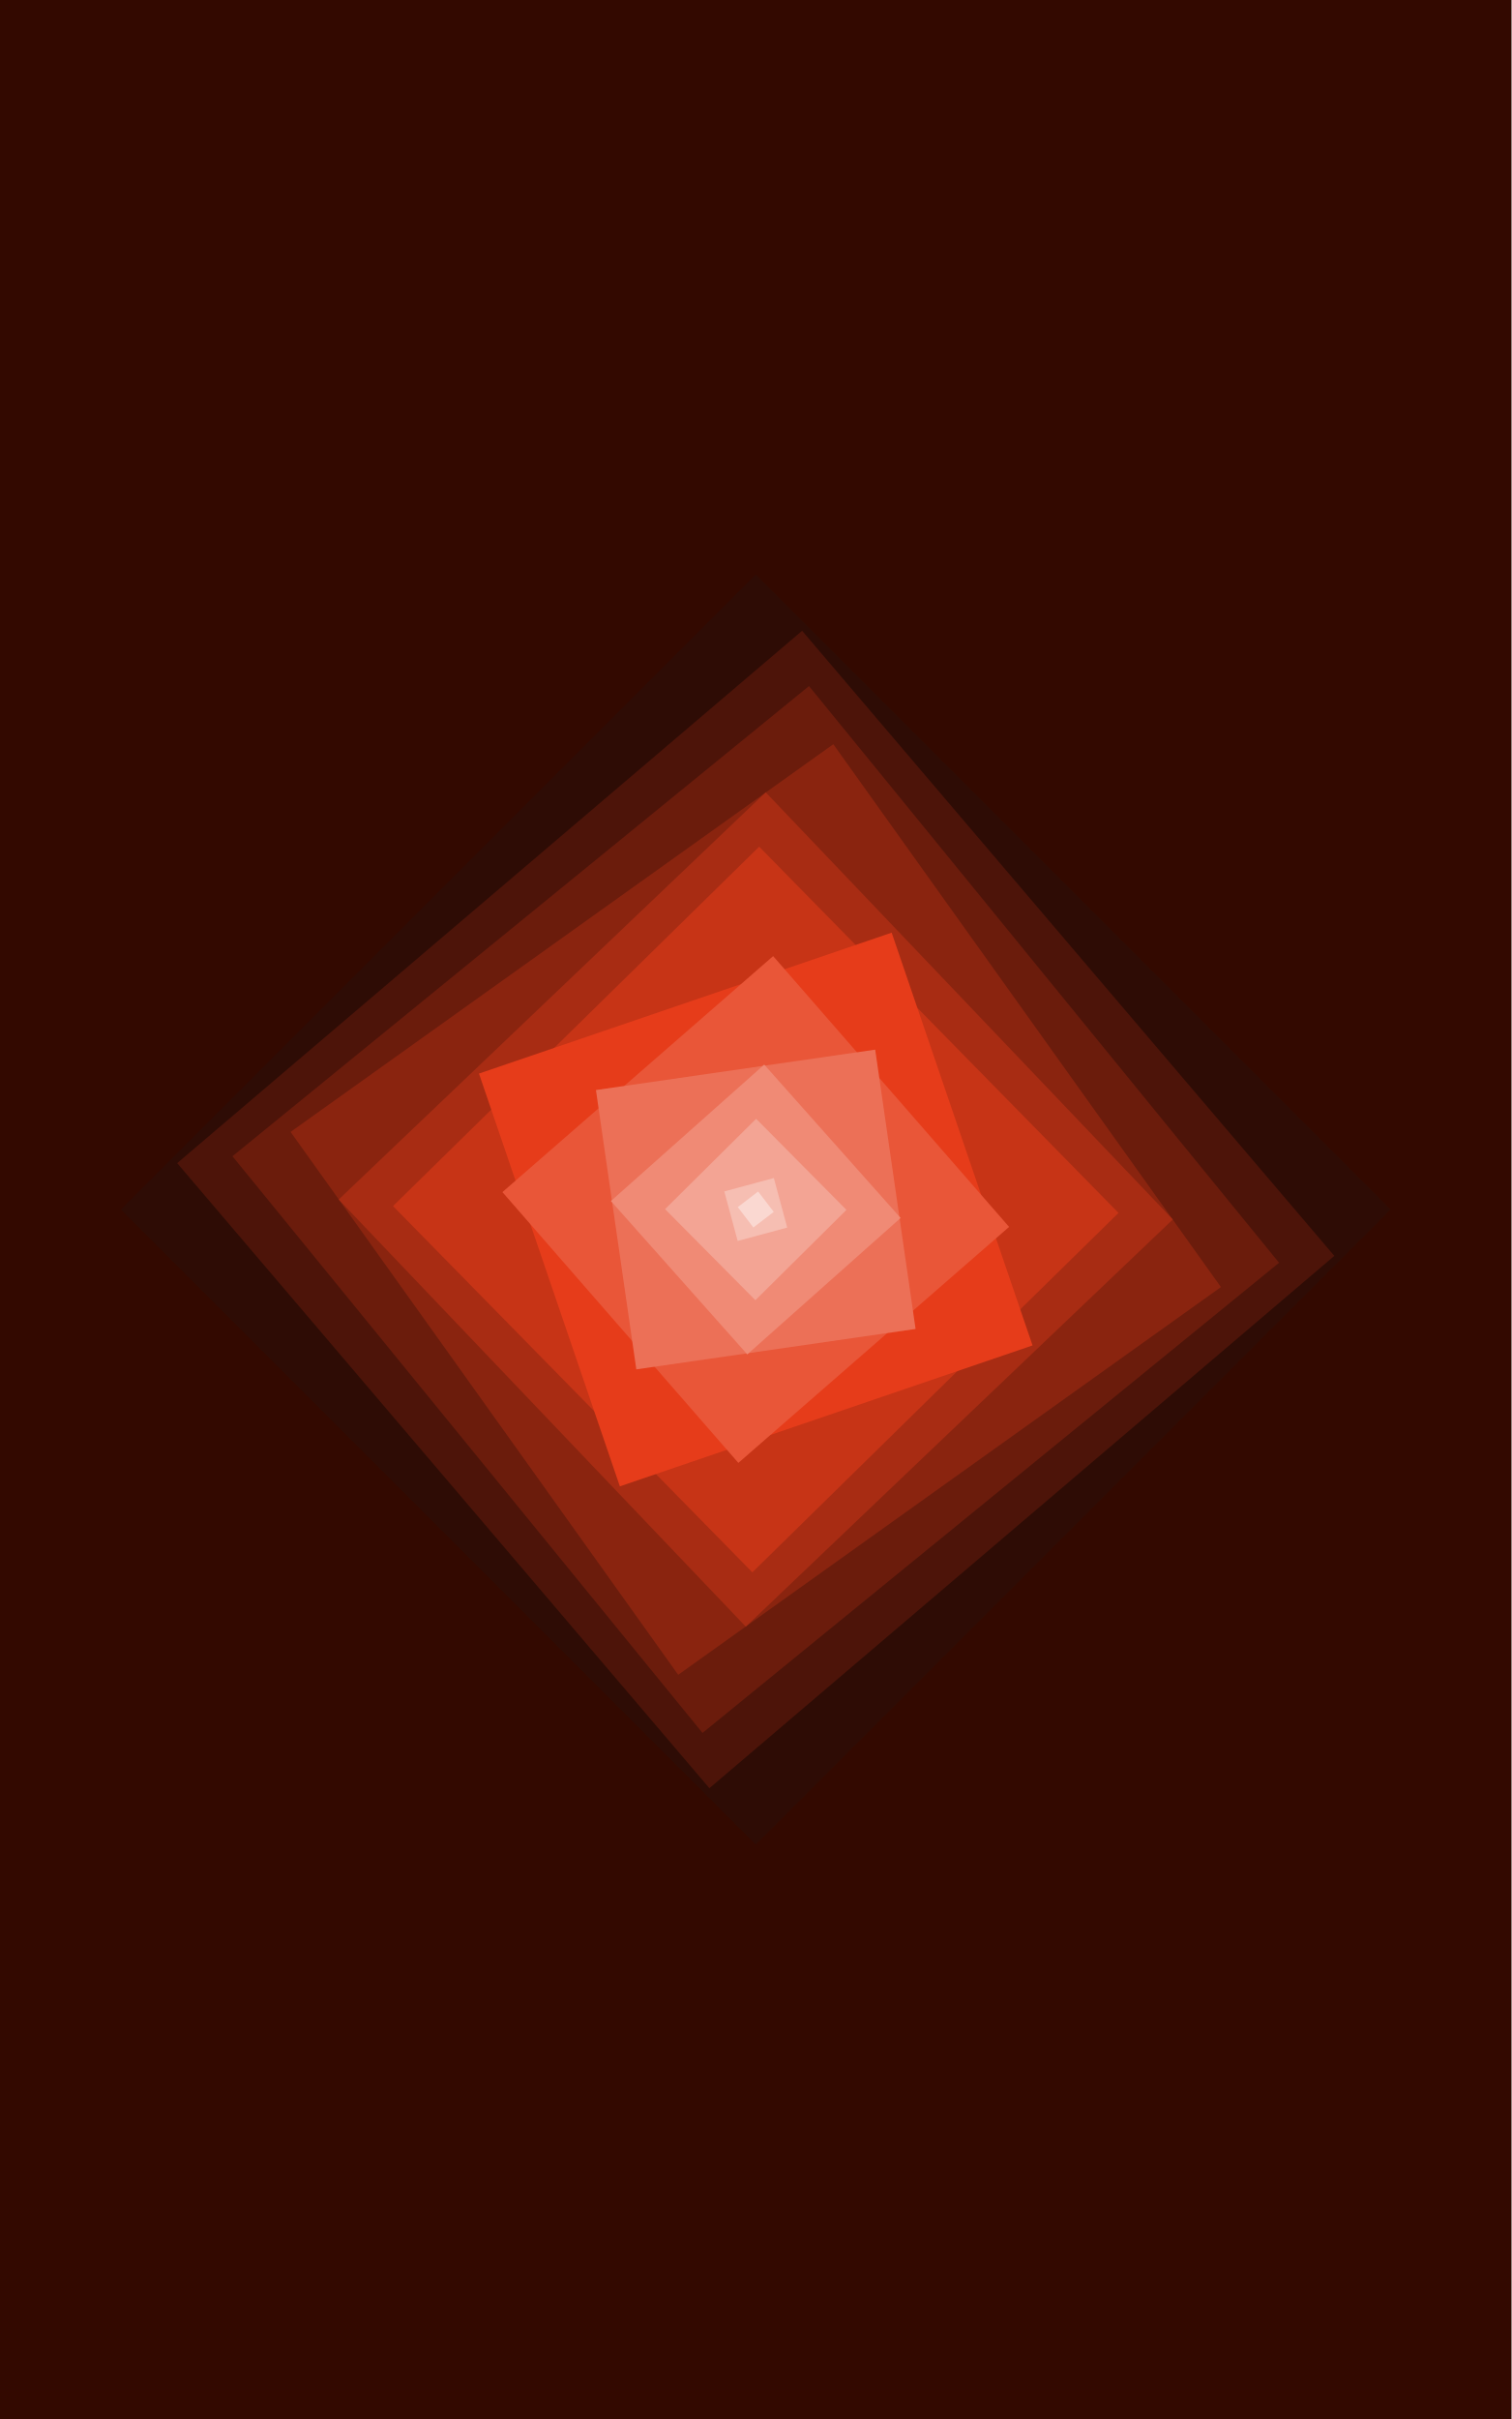
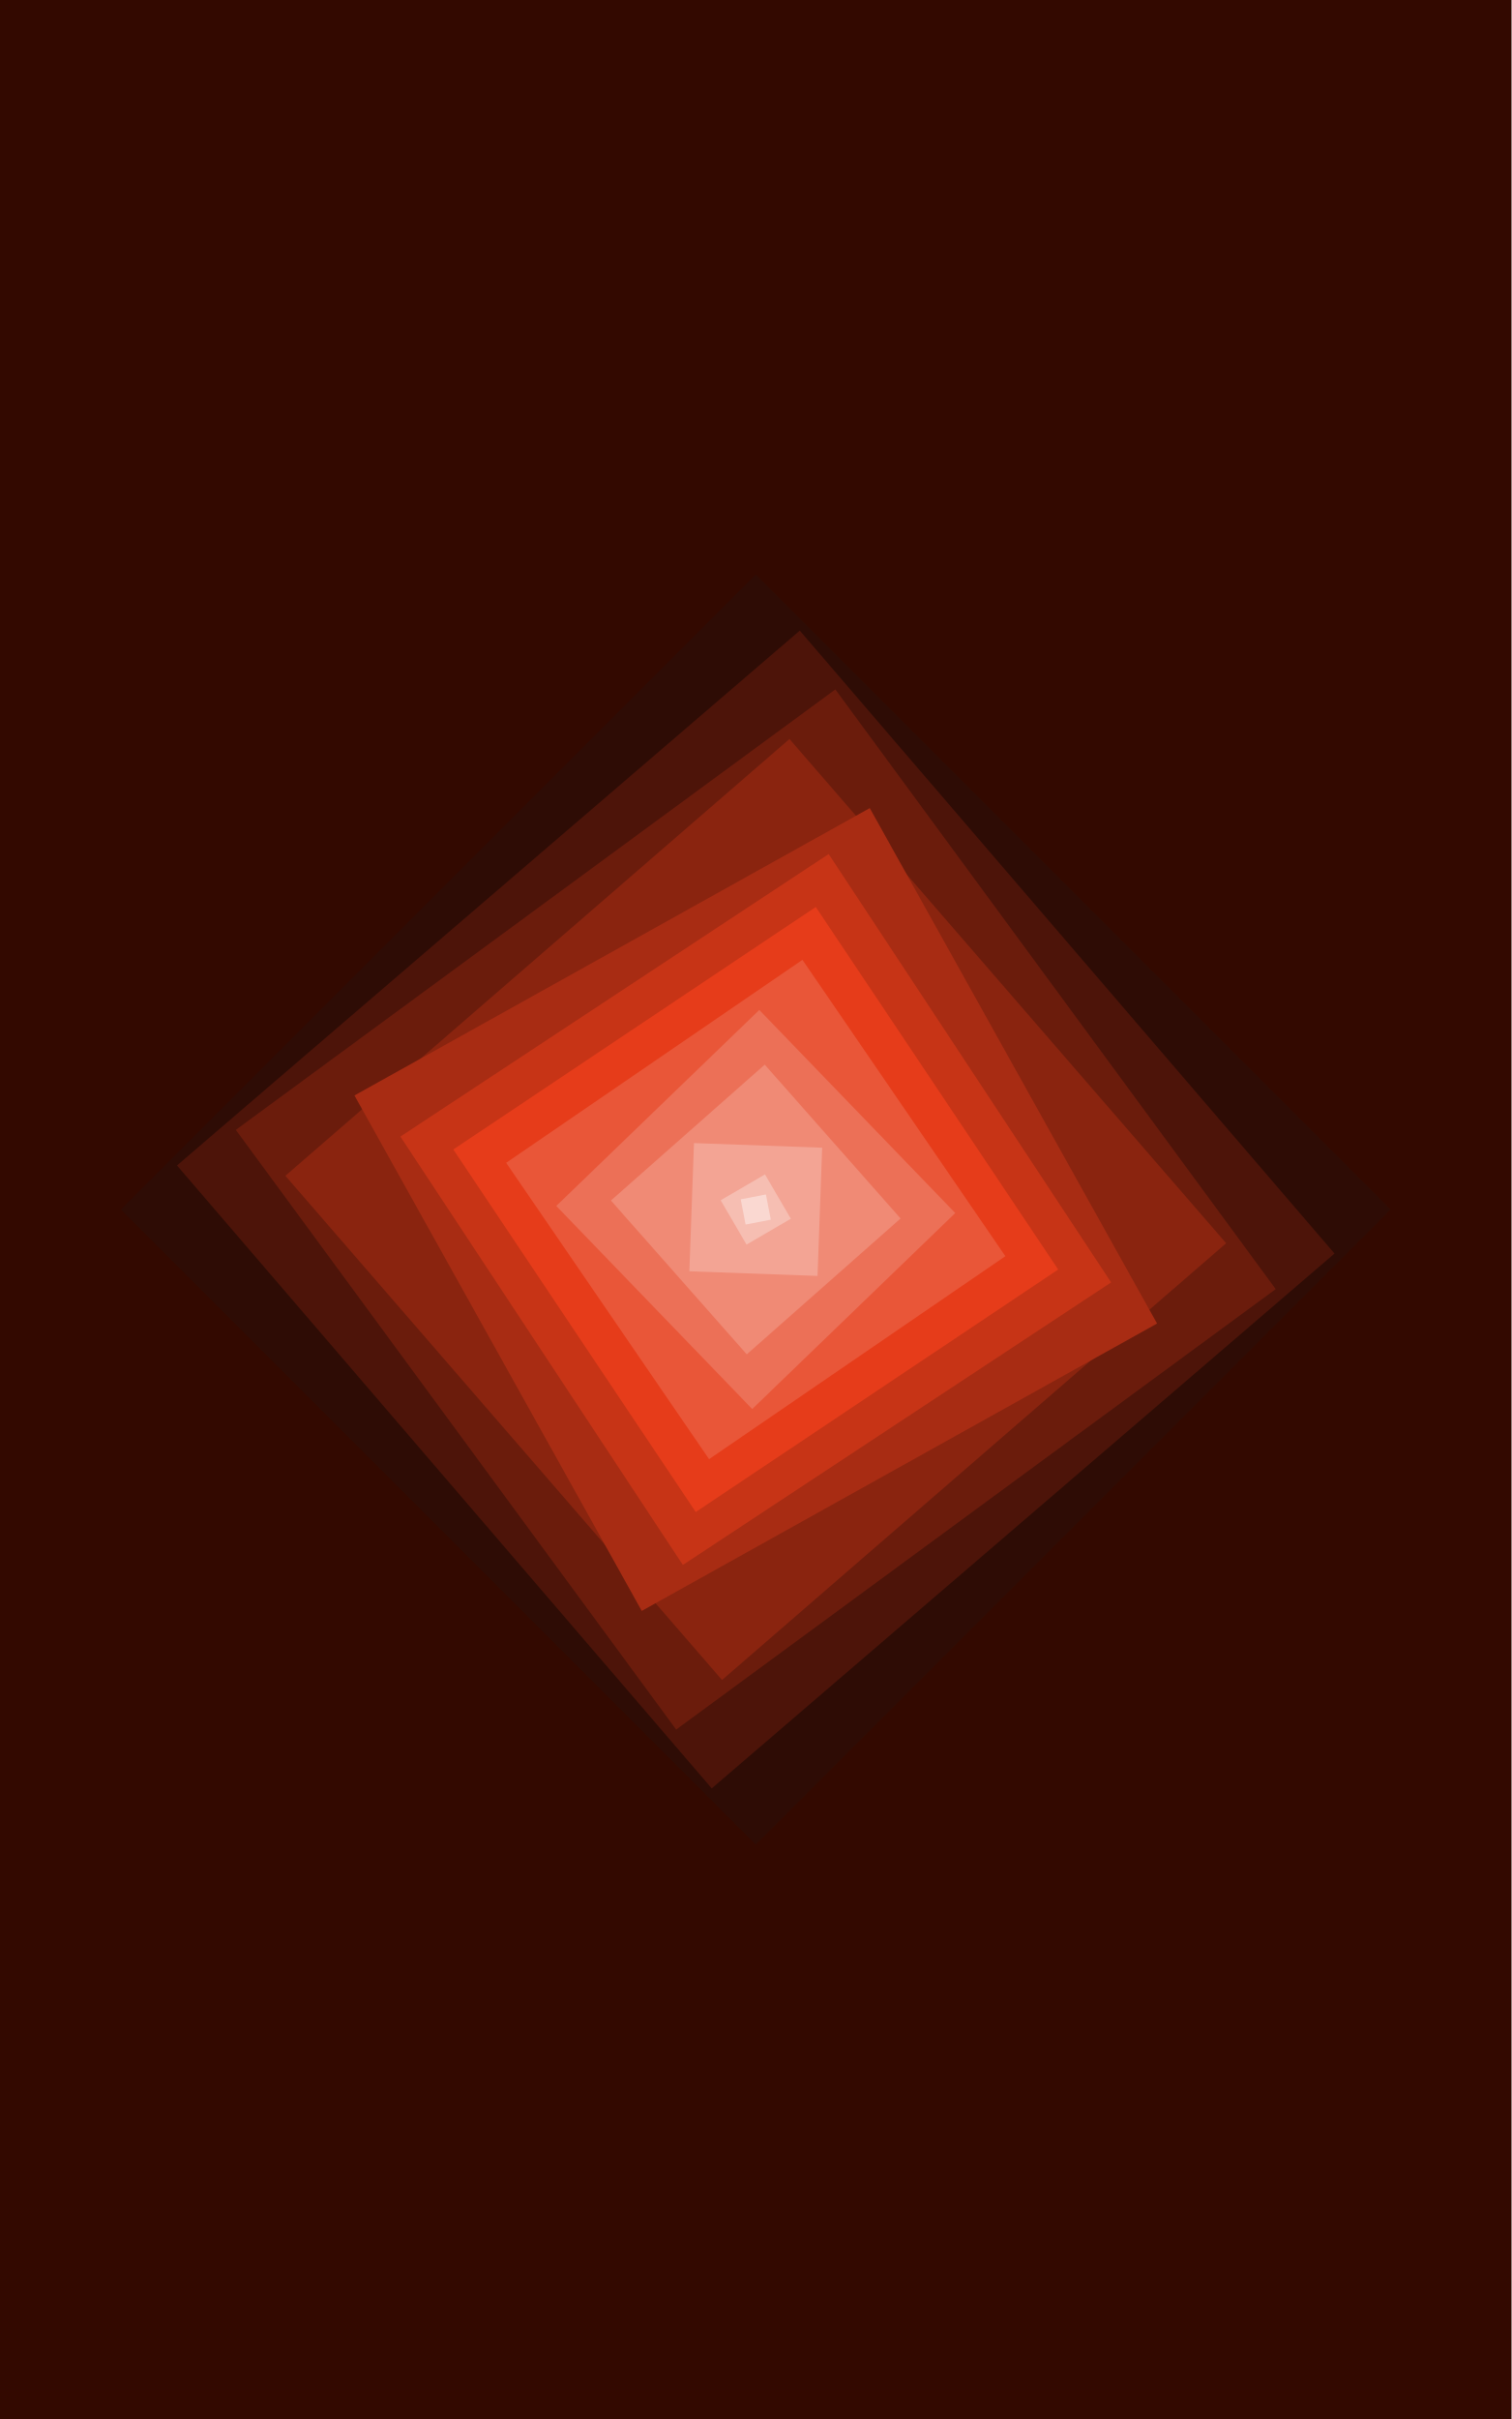
<svg xmlns="http://www.w3.org/2000/svg" viewBox="0 0 500 800" width="500" height="800" version="1.1">
  <rect width="500" height="800" fill="hsl(10,100%, 10%)" />
  <path d="M460,400L250,610L40,400L250,190z" fill="hsl(10,80%, 10%  )" />
-   <path d="M441.387,415.336L234.664,591.387L58.613,384.664L265.336,208.613z" fill="hsl(10,80%, 16.667%  )" />
-   <path d="M423.106,417.612L232.388,573.106L76.894,382.388L267.612,226.894z" fill="hsl(10,80%, 23.333%  )" />
-   <path d="M403.876,425.656L224.344,553.876L96.124,374.344L275.656,246.124z" fill="hsl(10,80%, 30%  )" />
-   <path d="M387.961,403.294L246.706,537.961L112.039,396.706L253.294,262.039z" fill="hsl(10,80%, 36.667%  )" />
-   <path d="M369.995,401.129L248.871,519.995L130.005,398.871L251.129,280.005z" fill="hsl(10,80%, 43.333%  )" />
-   <path d="M341.559,444.955L205.045,491.559L158.441,355.045L294.955,308.441z" fill="hsl(10,80%, 50%  )" />
-   <path d="M333.803,405.754L244.246,483.803L166.197,394.246L255.754,316.197z" fill="hsl(10,80%, 56.667%  )" />
-   <path d="M302.867,439.51L210.49,452.867L197.133,360.49L289.51,347.133z" fill="hsl(10,80%, 63.333%  )" />
-   <path d="M297.918,402.803L247.197,447.918L202.082,397.197L252.803,352.082z" fill="hsl(10,80%, 70%  )" />
-   <path d="M280,400.123L249.877,430L220,399.877L250.123,370z" fill="hsl(10,80%, 76.667%  )" />
-   <path d="M260.405,405.979L244.021,410.405L239.595,394.021L255.979,389.595z" fill="hsl(10,80%, 83.333%  )" />
-   <path d="M244.052,399.209L250.791,394.052L255.948,400.791L249.209,405.948z" fill="hsl(10,80%, 90%  )" />
+   <path d="M441.447,414.561L235.439,591.447L58.553,385.439L264.561,208.553z" fill="hsl(10,80%, 16.667%  )" />
+   <path d="M421.996,426.329L223.671,571.996L78.004,373.671L276.329,228.004z" fill="hsl(10,80%, 23.333%  )" />
+   <path d="M405.601,411.154L238.846,555.601L94.399,388.846L261.154,244.399z" fill="hsl(10,80%, 30%  )" />
+   <path d="M382.747,437.712L212.288,532.747L117.253,362.288L287.712,267.253z" fill="hsl(10,80%, 36.667%  )" />
+   <path d="M367.552,424.116L225.884,517.552L132.448,375.884L274.116,282.448z" fill="hsl(10,80%, 43.333%  )" />
+   <path d="M350.049,419.853L230.147,500.049L149.951,380.147L269.853,299.951z" fill="hsl(10,80%, 50%  )" />
+   <path d="M332.568,415.442L234.558,482.568L167.432,384.558L265.442,317.432z" fill="hsl(10,80%, 56.667%  )" />
+   <path d="M315.99,401.174L248.826,465.99L184.01,398.826L251.174,334.01z" fill="hsl(10,80%, 63.333%  )" />
+   <path d="M297.908,402.97L247.03,447.908L202.092,397.03L252.97,352.092z" fill="hsl(10,80%, 70%  )" />
+   <path d="M270.435,421.964L228.036,420.435L229.565,378.036L271.964,379.565z" fill="hsl(10,80%, 76.667%  )" />
+   <path d="M261.605,403.052L246.948,411.605L238.395,396.948L253.052,388.395z" fill="hsl(10,80%, 83.333%  )" />
+   <path d="M245.029,396.639L253.361,395.029L254.971,403.361L246.639,404.971z" fill="hsl(10,80%, 90%  )" />
</svg>
